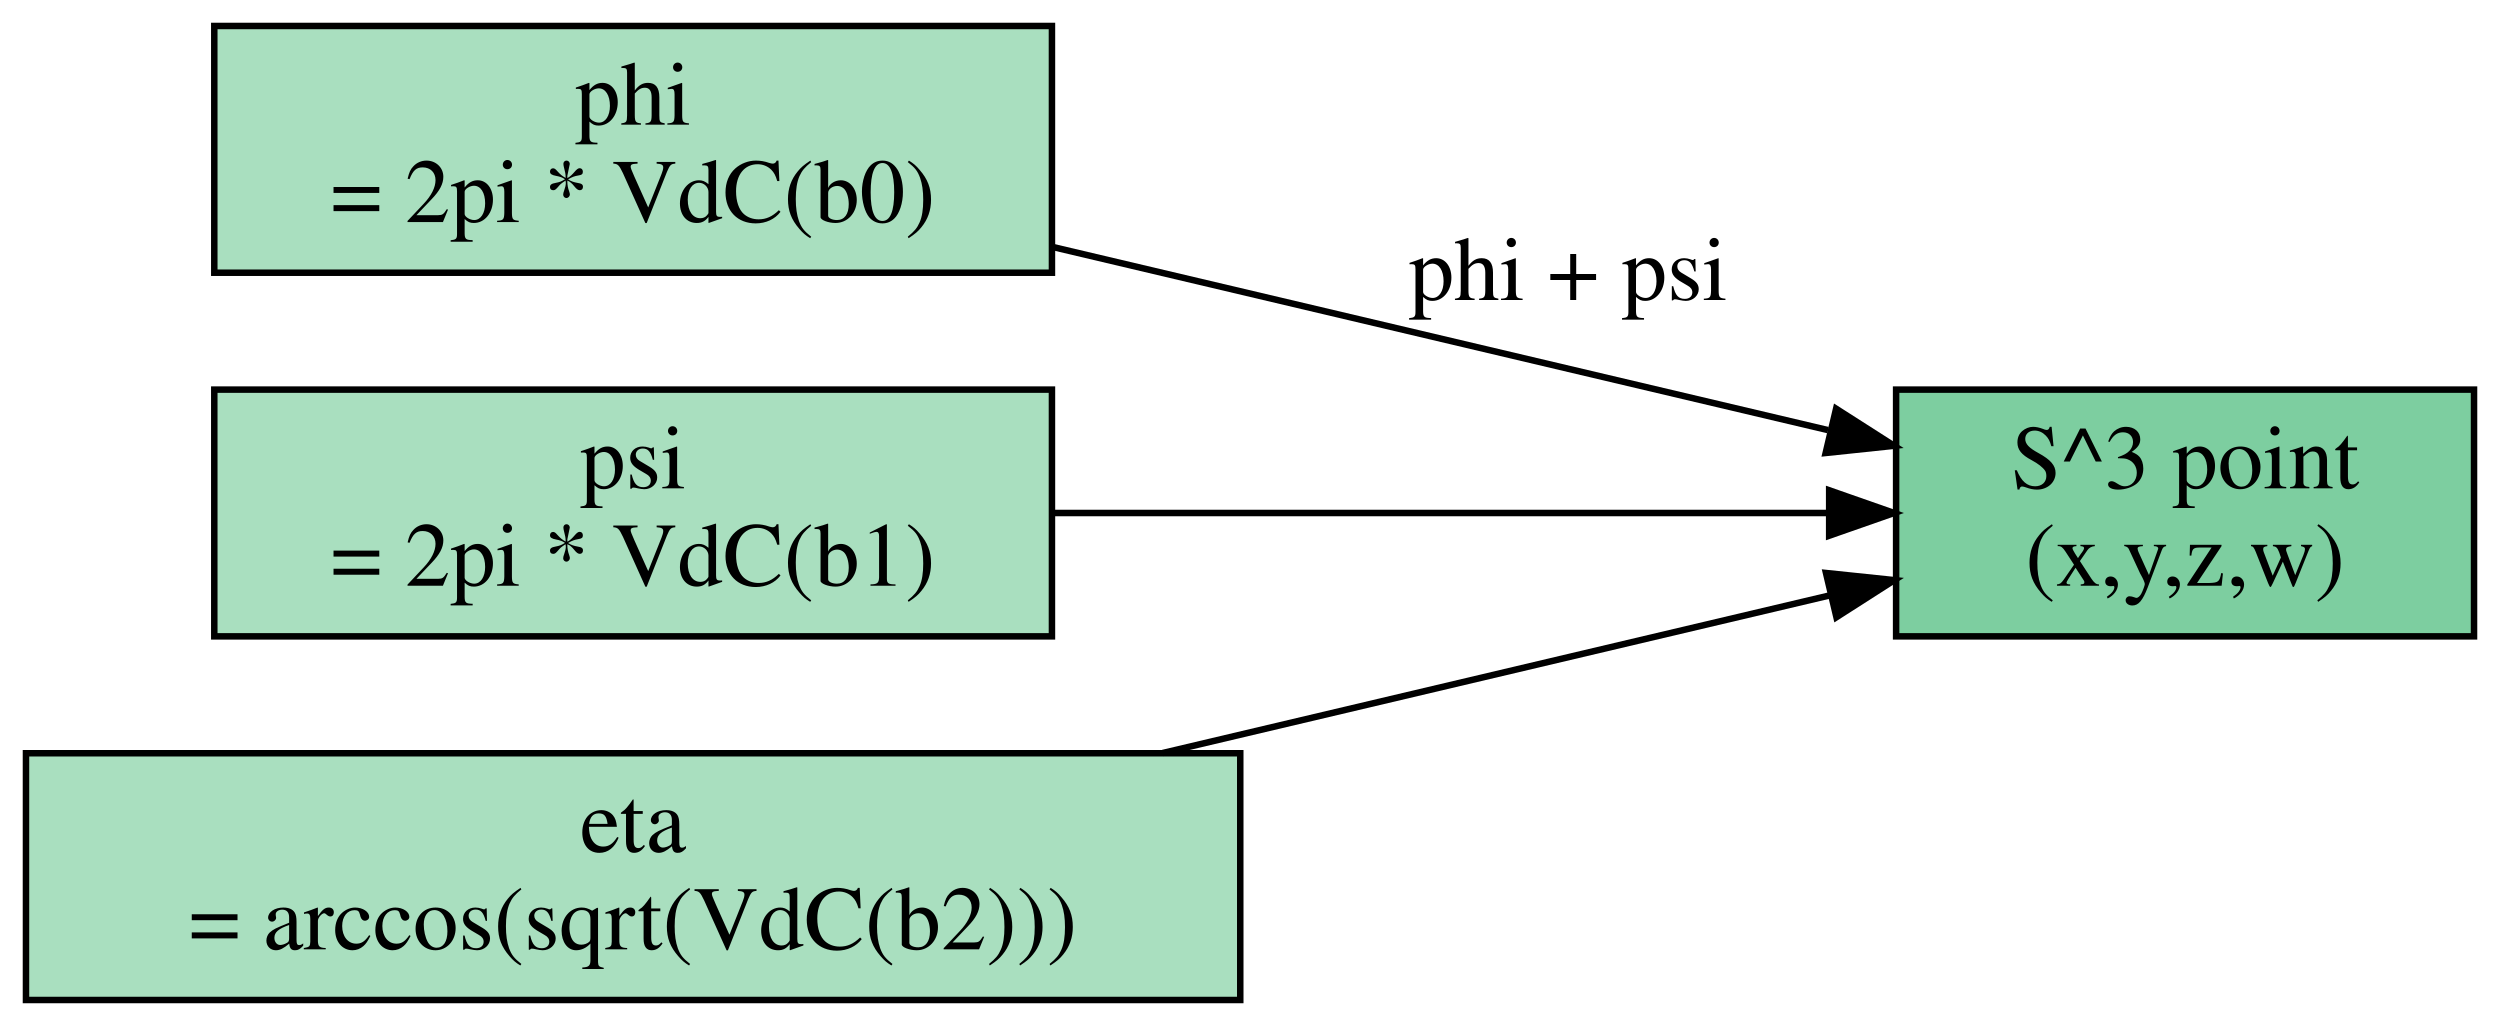
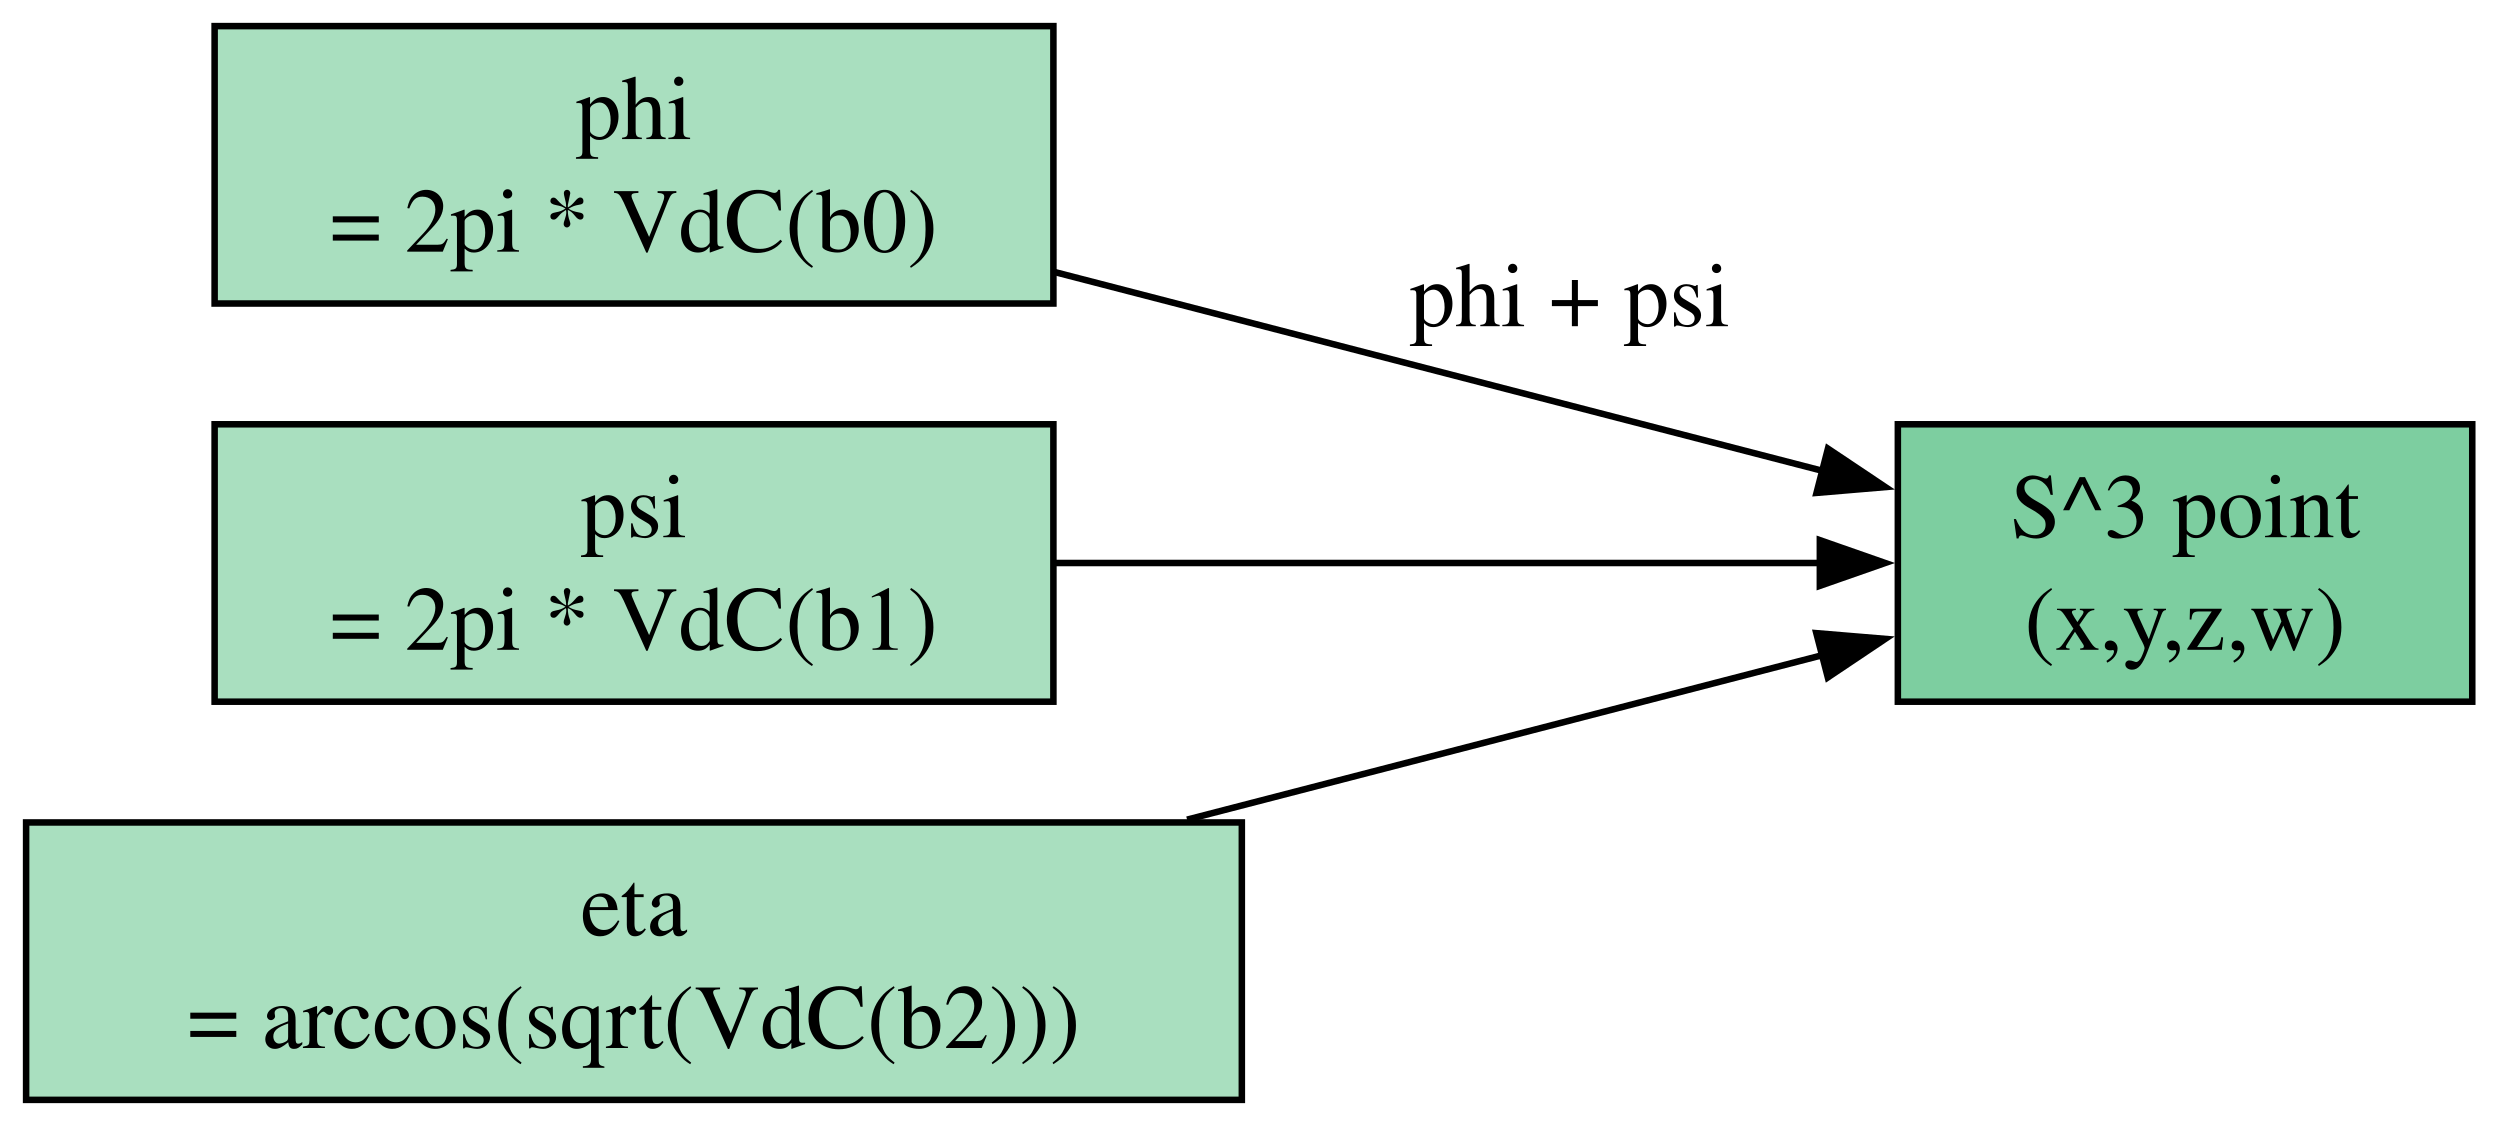
- <svg xmlns="http://www.w3.org/2000/svg" width="385pt" height="158pt" viewBox="0.00 0.00 385.00 158.00">
-   <g id="graph0" class="graph" transform="scale(1 1) rotate(0) translate(4 154)">
+ <svg xmlns="http://www.w3.org/2000/svg" width="383pt" height="173pt" viewBox="0.00 0.00 383.00 173.00">
+   <g id="graph0" class="graph" transform="scale(1 1) rotate(0) translate(4 168.5)">
    <g id="node1" class="node">
-       <polygon fill="#a9dfbf" stroke="black" points="158,-150 29,-150 29,-112 158,-112 158,-150" />
-       <text text-anchor="middle" x="93.5" y="-134.8" font-family="Times,serif" font-size="14.00">phi</text>
-       <text text-anchor="middle" x="93.5" y="-119.8" font-family="Times,serif" font-size="14.00">= 2pi * VdC(b0)</text>
+       <polygon fill="#a9dfbf" stroke="black" points="157.38,-164.5 28.88,-164.5 28.88,-122 157.38,-122 157.38,-164.5" />
+       <text xml:space="preserve" text-anchor="middle" x="93.12" y="-147.2" font-family="Times,serif" font-size="14.00">phi</text>
+       <text xml:space="preserve" text-anchor="middle" x="93.12" y="-129.95" font-family="Times,serif" font-size="14.00">= 2pi * VdC(b0)</text>
    </g>
    <g id="node4" class="node">
-       <polygon fill="#7dcea0" stroke="black" points="377,-94 288,-94 288,-56 377,-56 377,-94" />
-       <text text-anchor="middle" x="332.5" y="-78.8" font-family="Times,serif" font-size="14.00">S^3 point</text>
-       <text text-anchor="middle" x="332.5" y="-63.8" font-family="Times,serif" font-size="14.00">(x,y,z,w)</text>
+       <polygon fill="#7dcea0" stroke="black" points="374.75,-103.5 286.75,-103.5 286.75,-61 374.75,-61 374.75,-103.5" />
+       <text xml:space="preserve" text-anchor="middle" x="330.75" y="-86.2" font-family="Times,serif" font-size="14.00">S^3 point</text>
+       <text xml:space="preserve" text-anchor="middle" x="330.75" y="-68.95" font-family="Times,serif" font-size="14.00">(x,y,z,w)</text>
    </g>
    <g id="edge1" class="edge">
-       <path fill="none" stroke="black" d="M158.01,-115.99C195.33,-107.18 241.99,-96.15 277.52,-87.76" />
-       <polygon fill="black" stroke="black" points="278.76,-91.06 287.69,-85.35 277.15,-84.24 278.76,-91.06" />
-       <text text-anchor="middle" x="237.5" y="-107.8" font-family="Times,serif" font-size="14.00">phi + psi</text>
+       <path fill="none" stroke="black" d="M157.58,-126.82C194.35,-117.3 240.18,-105.44 275.31,-96.34" />
+       <polygon fill="black" stroke="black" points="276.04,-99.77 284.84,-93.88 274.29,-92.99 276.04,-99.77" />
+       <text xml:space="preserve" text-anchor="middle" x="236.5" y="-118.53" font-family="Times,serif" font-size="14.00">phi + psi</text>
    </g>
    <g id="node2" class="node">
-       <polygon fill="#a9dfbf" stroke="black" points="158,-94 29,-94 29,-56 158,-56 158,-94" />
-       <text text-anchor="middle" x="93.5" y="-78.8" font-family="Times,serif" font-size="14.00">psi</text>
-       <text text-anchor="middle" x="93.5" y="-63.8" font-family="Times,serif" font-size="14.00">= 2pi * VdC(b1)</text>
+       <polygon fill="#a9dfbf" stroke="black" points="157.38,-103.5 28.88,-103.5 28.88,-61 157.38,-61 157.38,-103.5" />
+       <text xml:space="preserve" text-anchor="middle" x="93.12" y="-86.2" font-family="Times,serif" font-size="14.00">psi</text>
+       <text xml:space="preserve" text-anchor="middle" x="93.12" y="-68.95" font-family="Times,serif" font-size="14.00">= 2pi * VdC(b1)</text>
    </g>
    <g id="edge2" class="edge">
-       <path fill="none" stroke="black" d="M158.01,-75C195.33,-75 241.99,-75 277.52,-75" />
-       <polygon fill="black" stroke="black" points="277.69,-78.5 287.69,-75 277.69,-71.5 277.69,-78.5" />
+       <path fill="none" stroke="black" d="M157.58,-82.25C194.19,-82.25 239.78,-82.25 274.85,-82.25" />
+       <polygon fill="black" stroke="black" points="274.8,-85.75 284.8,-82.25 274.8,-78.75 274.8,-85.75" />
    </g>
    <g id="node3" class="node">
-       <polygon fill="#a9dfbf" stroke="black" points="187,-38 0,-38 0,0 187,0 187,-38" />
-       <text text-anchor="middle" x="93.5" y="-22.8" font-family="Times,serif" font-size="14.00">eta</text>
-       <text text-anchor="middle" x="93.5" y="-7.8" font-family="Times,serif" font-size="14.00">= arccos(sqrt(VdC(b2)))</text>
+       <polygon fill="#a9dfbf" stroke="black" points="186.25,-42.5 0,-42.5 0,0 186.25,0 186.25,-42.5" />
+       <text xml:space="preserve" text-anchor="middle" x="93.12" y="-25.2" font-family="Times,serif" font-size="14.00">eta</text>
+       <text xml:space="preserve" text-anchor="middle" x="93.12" y="-7.95" font-family="Times,serif" font-size="14.00">= arccos(sqrt(VdC(b2)))</text>
    </g>
    <g id="edge3" class="edge">
-       <path fill="none" stroke="black" d="M175.07,-38.04C208.95,-46.04 247.45,-55.14 277.78,-62.31" />
-       <polygon fill="black" stroke="black" points="277.2,-65.76 287.73,-64.66 278.81,-58.95 277.2,-65.76" />
+       <path fill="none" stroke="black" d="M177.86,-42.93C210.21,-51.3 246.3,-60.65 275.19,-68.13" />
+       <polygon fill="black" stroke="black" points="274.26,-71.5 284.82,-70.62 276.02,-64.72 274.26,-71.5" />
    </g>
  </g>
</svg>
